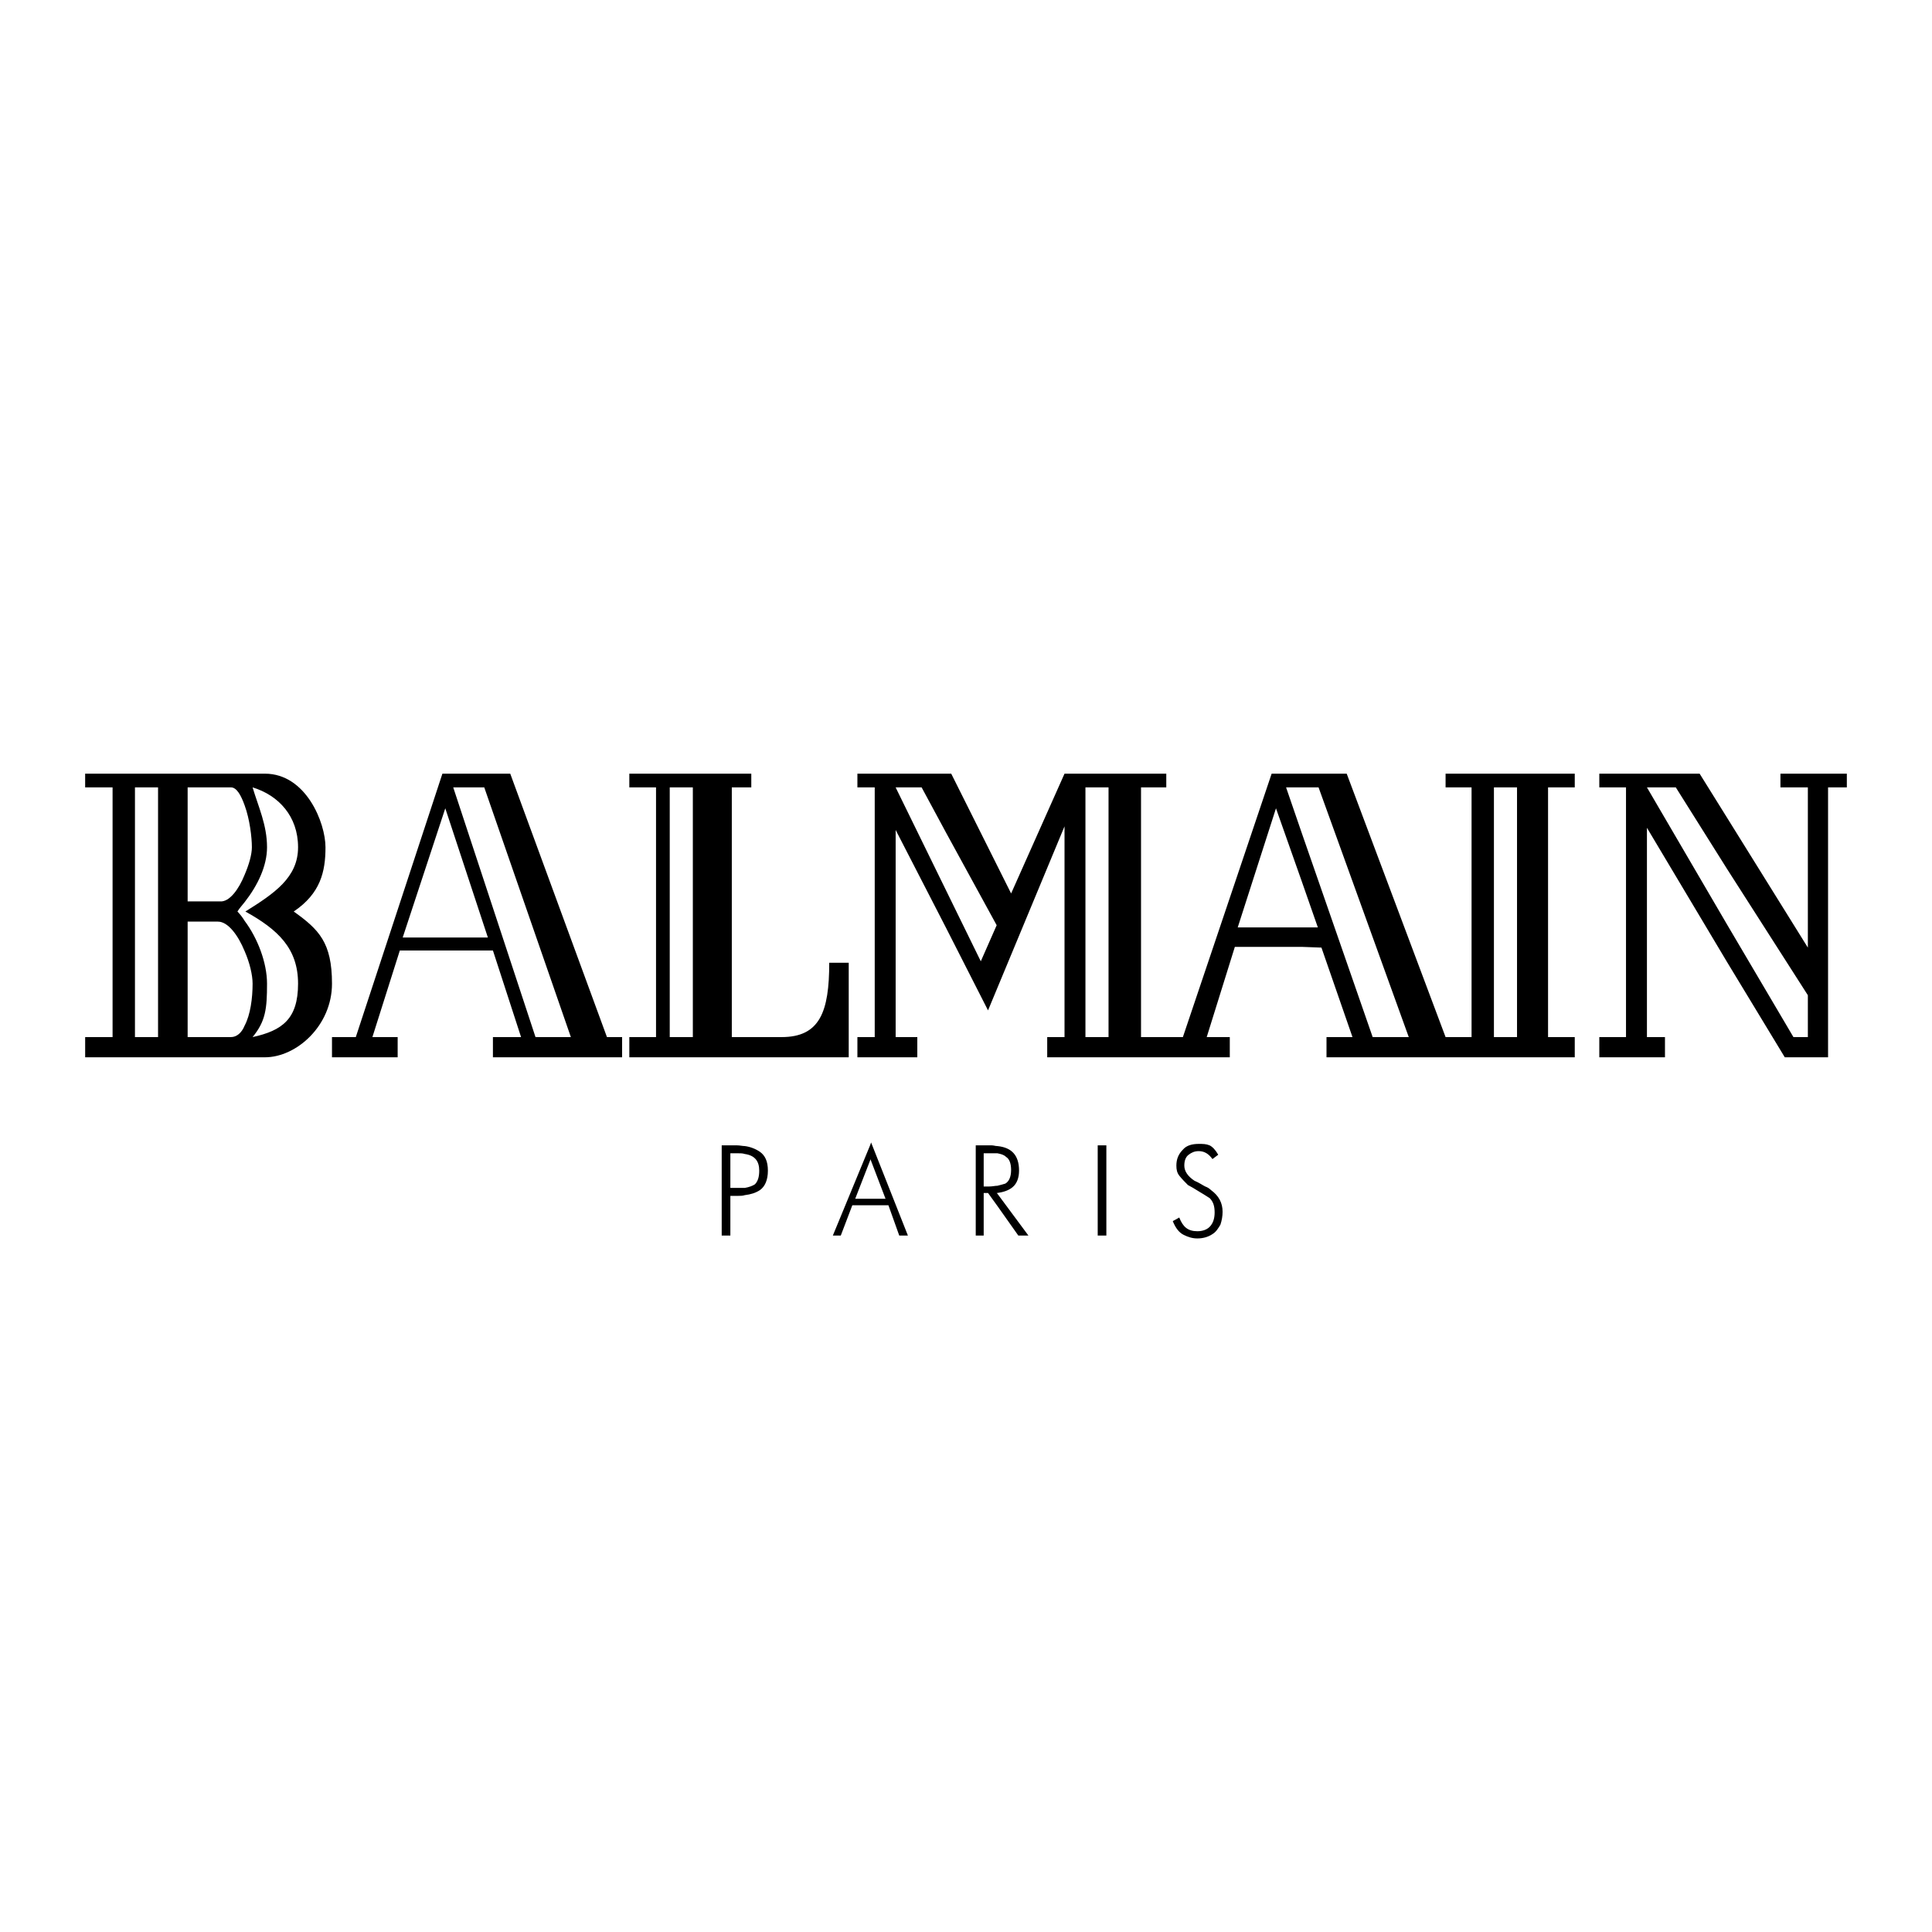
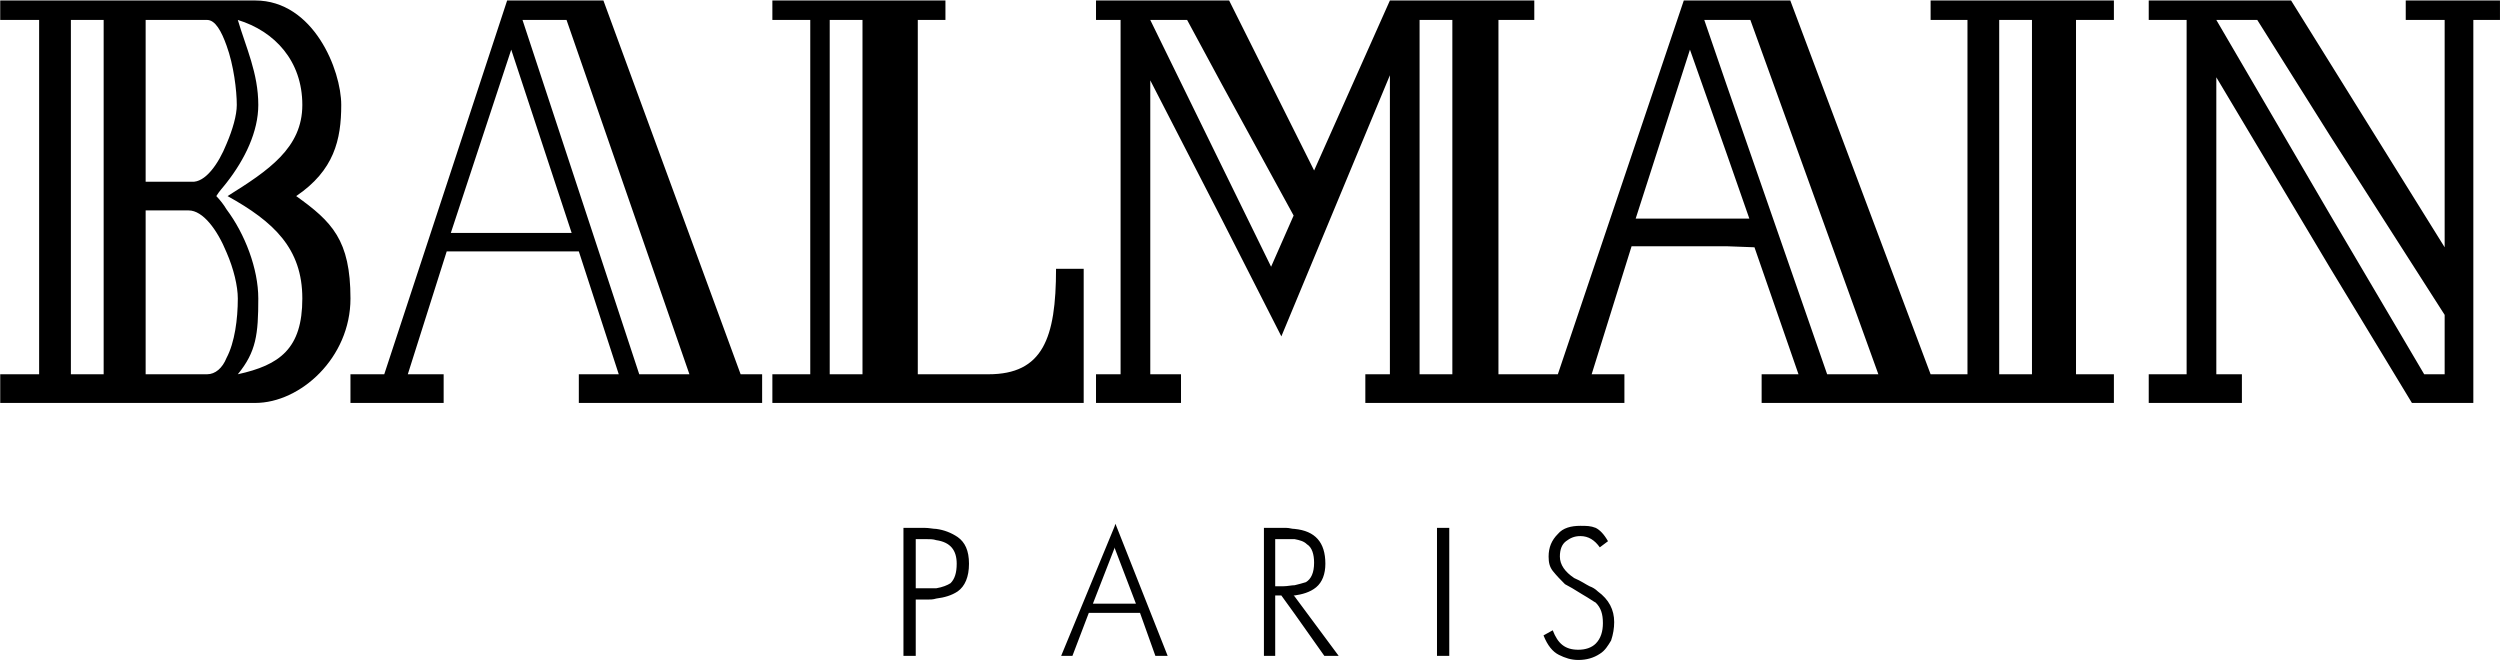
- <svg xmlns="http://www.w3.org/2000/svg" width="2500" height="2500" viewBox="0 0 192.744 192.744">
+ <svg xmlns="http://www.w3.org/2000/svg" viewBox="8.48 77.15 175.77 46.42">
  <g fill-rule="evenodd" clip-rule="evenodd">
    <path d="M177.623 77.184v1.368h2.736v15.984l-8.062-12.96-2.736-4.393h-10.008v1.368h2.664v24.912h-2.664v2.016h6.551v-2.016h-1.799v-20.88l7.992 13.392 5.76 9.504h4.318V78.552h1.873v-1.368h-6.625zm2.736 26.28h-1.439l-6.623-11.232-7.992-13.68h2.879l5.113 8.136 8.062 12.6v4.176zM77.976 103.464h-4.968V78.552h1.944v-1.368H62.784v1.368h2.664v24.912h-2.664v2.016h21.888v-9.432h-1.944c0 4.895-.936 7.416-4.752 7.416zm-8.856 0h-2.304V78.552h2.304v24.912zM144.217 77.184v1.368h2.592v24.912h-2.592l-9.865-26.28H126.864l-8.855 26.28h-4.176V78.552h2.52v-1.368H106.201l-5.328 11.952-5.975-11.952h-9.36v1.368h1.728v24.912h-1.728v2.016h5.976v-2.016h-2.16V82.8l5.04 9.792 4.176 8.208 7.631-18.36v21.024h-1.727v2.016h18.215v-2.016h-2.303l2.807-9h6.697l1.943.072 3.096 8.928h-2.592v2.016h24.767v-2.016h-2.664V78.552h2.664v-1.368h-12.887zm-46.369 18.72l-3.456-7.056-5.04-10.296h2.592l2.448 4.536 5.04 9.216-1.584 3.6zm12.744 7.56h-2.304V78.552h2.304v24.912zm19.297-10.944h-6.408l3.816-11.88 2.592 7.344 1.584 4.536h-1.584zm21.455-13.968v24.912h-2.304V78.552h2.304zm-14.401 24.912l-7.055-20.304-1.584-4.608h3.24l9 24.912h-3.601zM50.904 77.184h-6.768l-8.64 26.28H33.12v2.016h6.552v-2.016h-2.52l2.736-8.64h9.288l2.808 8.64h-2.808v2.016h12.888v-2.016h-1.512l-9.648-26.28zm2.52 26.28l-8.208-24.912h3.096l8.64 24.912h-3.528zm-13.248-9.936l4.248-12.888 4.248 12.888h-8.496zM29.304 90.936c2.664-1.8 3.168-3.96 3.168-6.408s-1.944-7.344-6.048-7.344H8.495v1.368h2.736v24.912H8.496v2.016h17.929c3.168 0 6.696-3.168 6.696-7.344-.001-4.104-1.297-5.4-3.817-7.2zM18.72 78.552h4.32c.576 0 1.008.792 1.368 1.8.504 1.368.72 3.168.72 4.176 0 .72-.288 1.728-.72 2.736-.576 1.44-1.512 2.736-2.448 2.664h-3.24V78.552zm-2.952 24.912h-2.304V78.552h2.304v24.912zm8.64-1.152c-.288.721-.792 1.152-1.368 1.152h-4.32v-11.52h3.024c1.008 0 2.016 1.368 2.664 2.952.504 1.152.792 2.375.792 3.24 0 1.44-.216 3.096-.792 4.176l.792 1.152c1.296-1.584 1.44-2.808 1.44-5.328 0-2.088-.936-4.536-2.232-6.264a5.283 5.283 0 0 0-.72-.936c.216-.36.504-.648.72-.936 1.296-1.656 2.232-3.6 2.232-5.472 0-2.232-.864-4.032-1.44-5.976 2.592.792 4.536 2.88 4.536 5.976 0 3.024-2.376 4.608-5.256 6.408 3.24 1.8 5.256 3.672 5.256 7.2s-1.584 4.681-4.536 5.328l-.792-1.152zM75.816 114.912a3.493 3.493 0 0 0-1.512-.576c-.216 0-.504-.072-.792-.072H72v9h.864v-3.96h.792c.216 0 .432 0 .648-.071.576-.072 1.08-.217 1.512-.505.504-.359.792-1.008.792-1.943 0-.937-.288-1.514-.792-1.873zm-.504 3.24c-.216.144-.576.287-1.008.359h-1.44v-3.456h.72c.288 0 .504 0 .72.072 1.008.144 1.44.72 1.44 1.656 0 .649-.144 1.081-.432 1.369zM120.816 118.728a1.57 1.57 0 0 0-.576-.359c-.289-.145-.576-.36-1.08-.576-.648-.433-1.008-.937-1.008-1.512 0-.505.145-.864.432-1.08s.576-.36 1.008-.36c.576 0 1.008.288 1.367.792l.576-.432c-.287-.504-.576-.792-.863-.937-.359-.144-.648-.144-1.08-.144-.648 0-1.225.144-1.584.576-.432.432-.648.936-.648 1.584 0 .432.072.72.289 1.008.287.359.576.647.863.936.289.145.648.36 1.225.72.504.289.791.505.936.576.359.36.504.792.504 1.44 0 .576-.145 1.08-.504 1.44-.287.287-.721.432-1.225.432-.936 0-1.439-.432-1.799-1.368l-.648.36c.287.72.648 1.151 1.08 1.367.432.217.863.36 1.367.36.576 0 1.08-.144 1.512-.432.361-.216.576-.576.793-.937.145-.432.217-.863.217-1.296-.001-.863-.363-1.582-1.154-2.158zM86.832 114.191l-3.744 9.072h.792l1.152-3.023h3.6l1.08 3.023h.864l-3.672-9.288-.072.216zm0 5.401H85.32l1.512-3.888v-.072l1.512 3.96h-1.512zM109.512 123.264h.863v-9h-.863v9zM99.432 119.016h.072c.504-.072 1.08-.216 1.512-.576.432-.359.648-.936.648-1.655 0-1.513-.721-2.305-2.16-2.448-.217 0-.359-.072-.576-.072h-1.584v9h.793v-4.248h.432l.936 1.296 2.088 2.952h1.008l-3.096-4.176-.073-.073zm-1.295-.648v-3.312h1.367c.359.072.648.145.863.36.361.216.504.72.504 1.296 0 .72-.215 1.152-.574 1.368-.217.072-.506.144-.793.216-.217 0-.504.072-.791.072h-.576z" />
  </g>
</svg>
